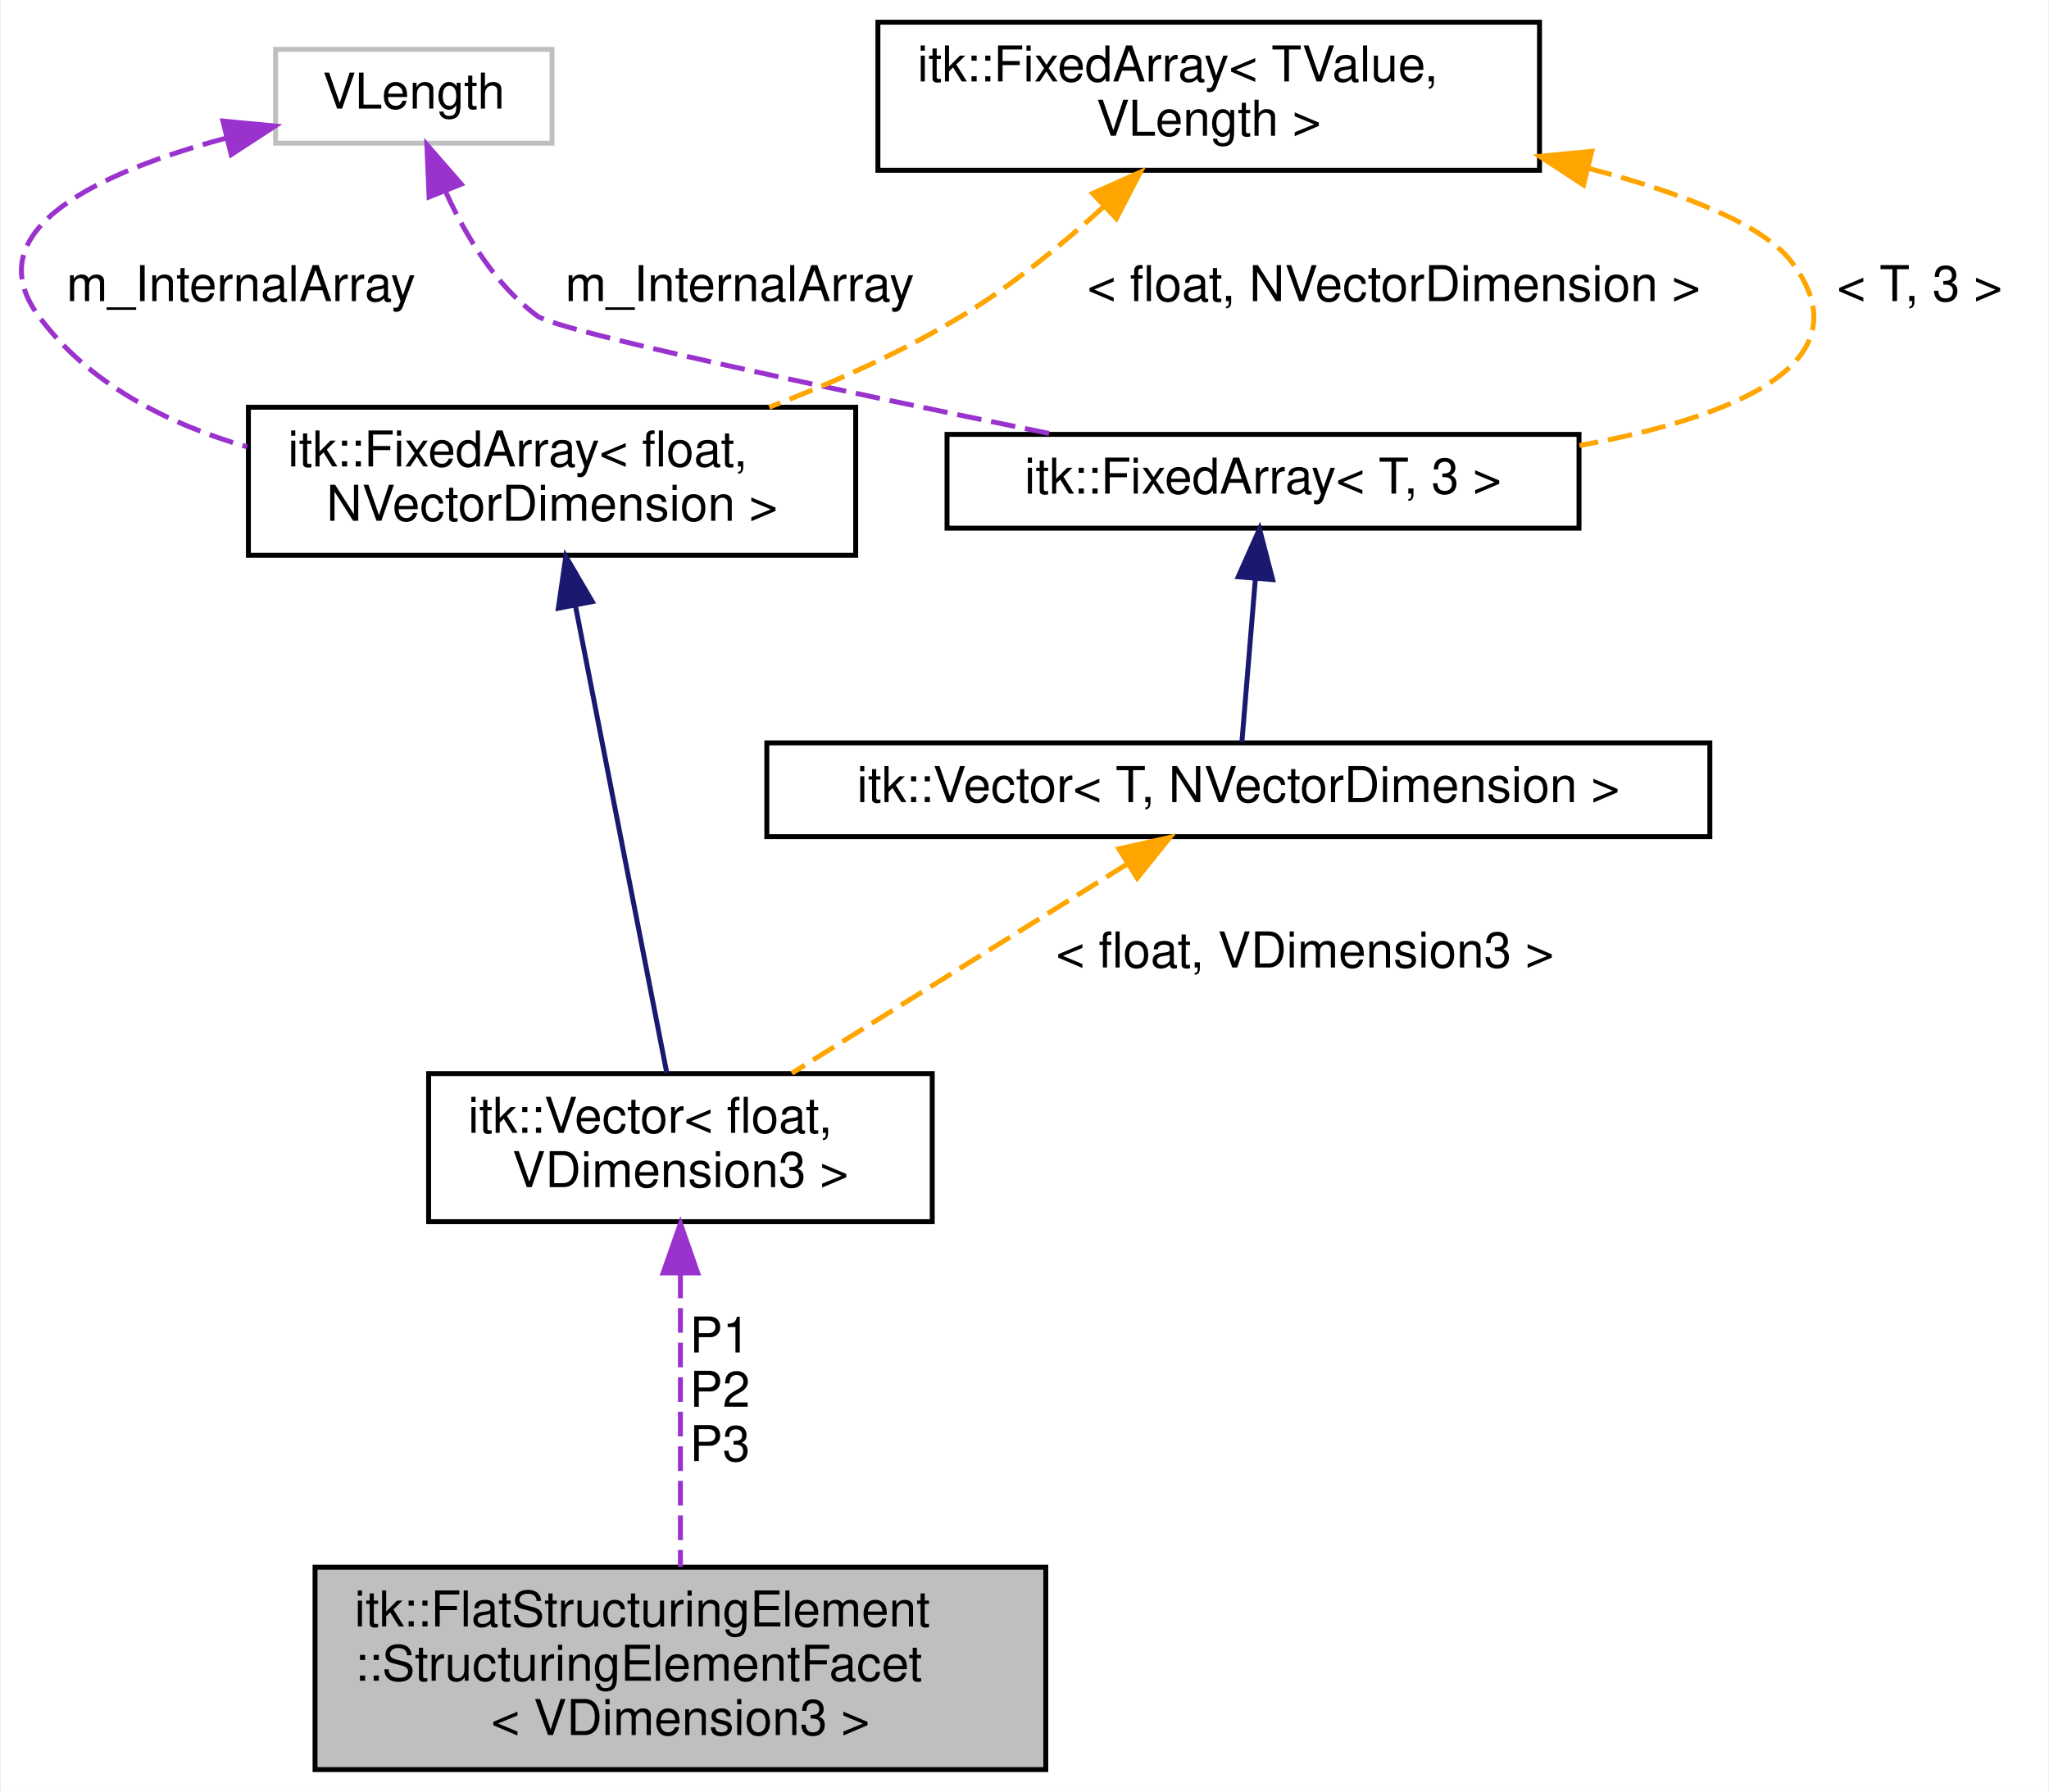
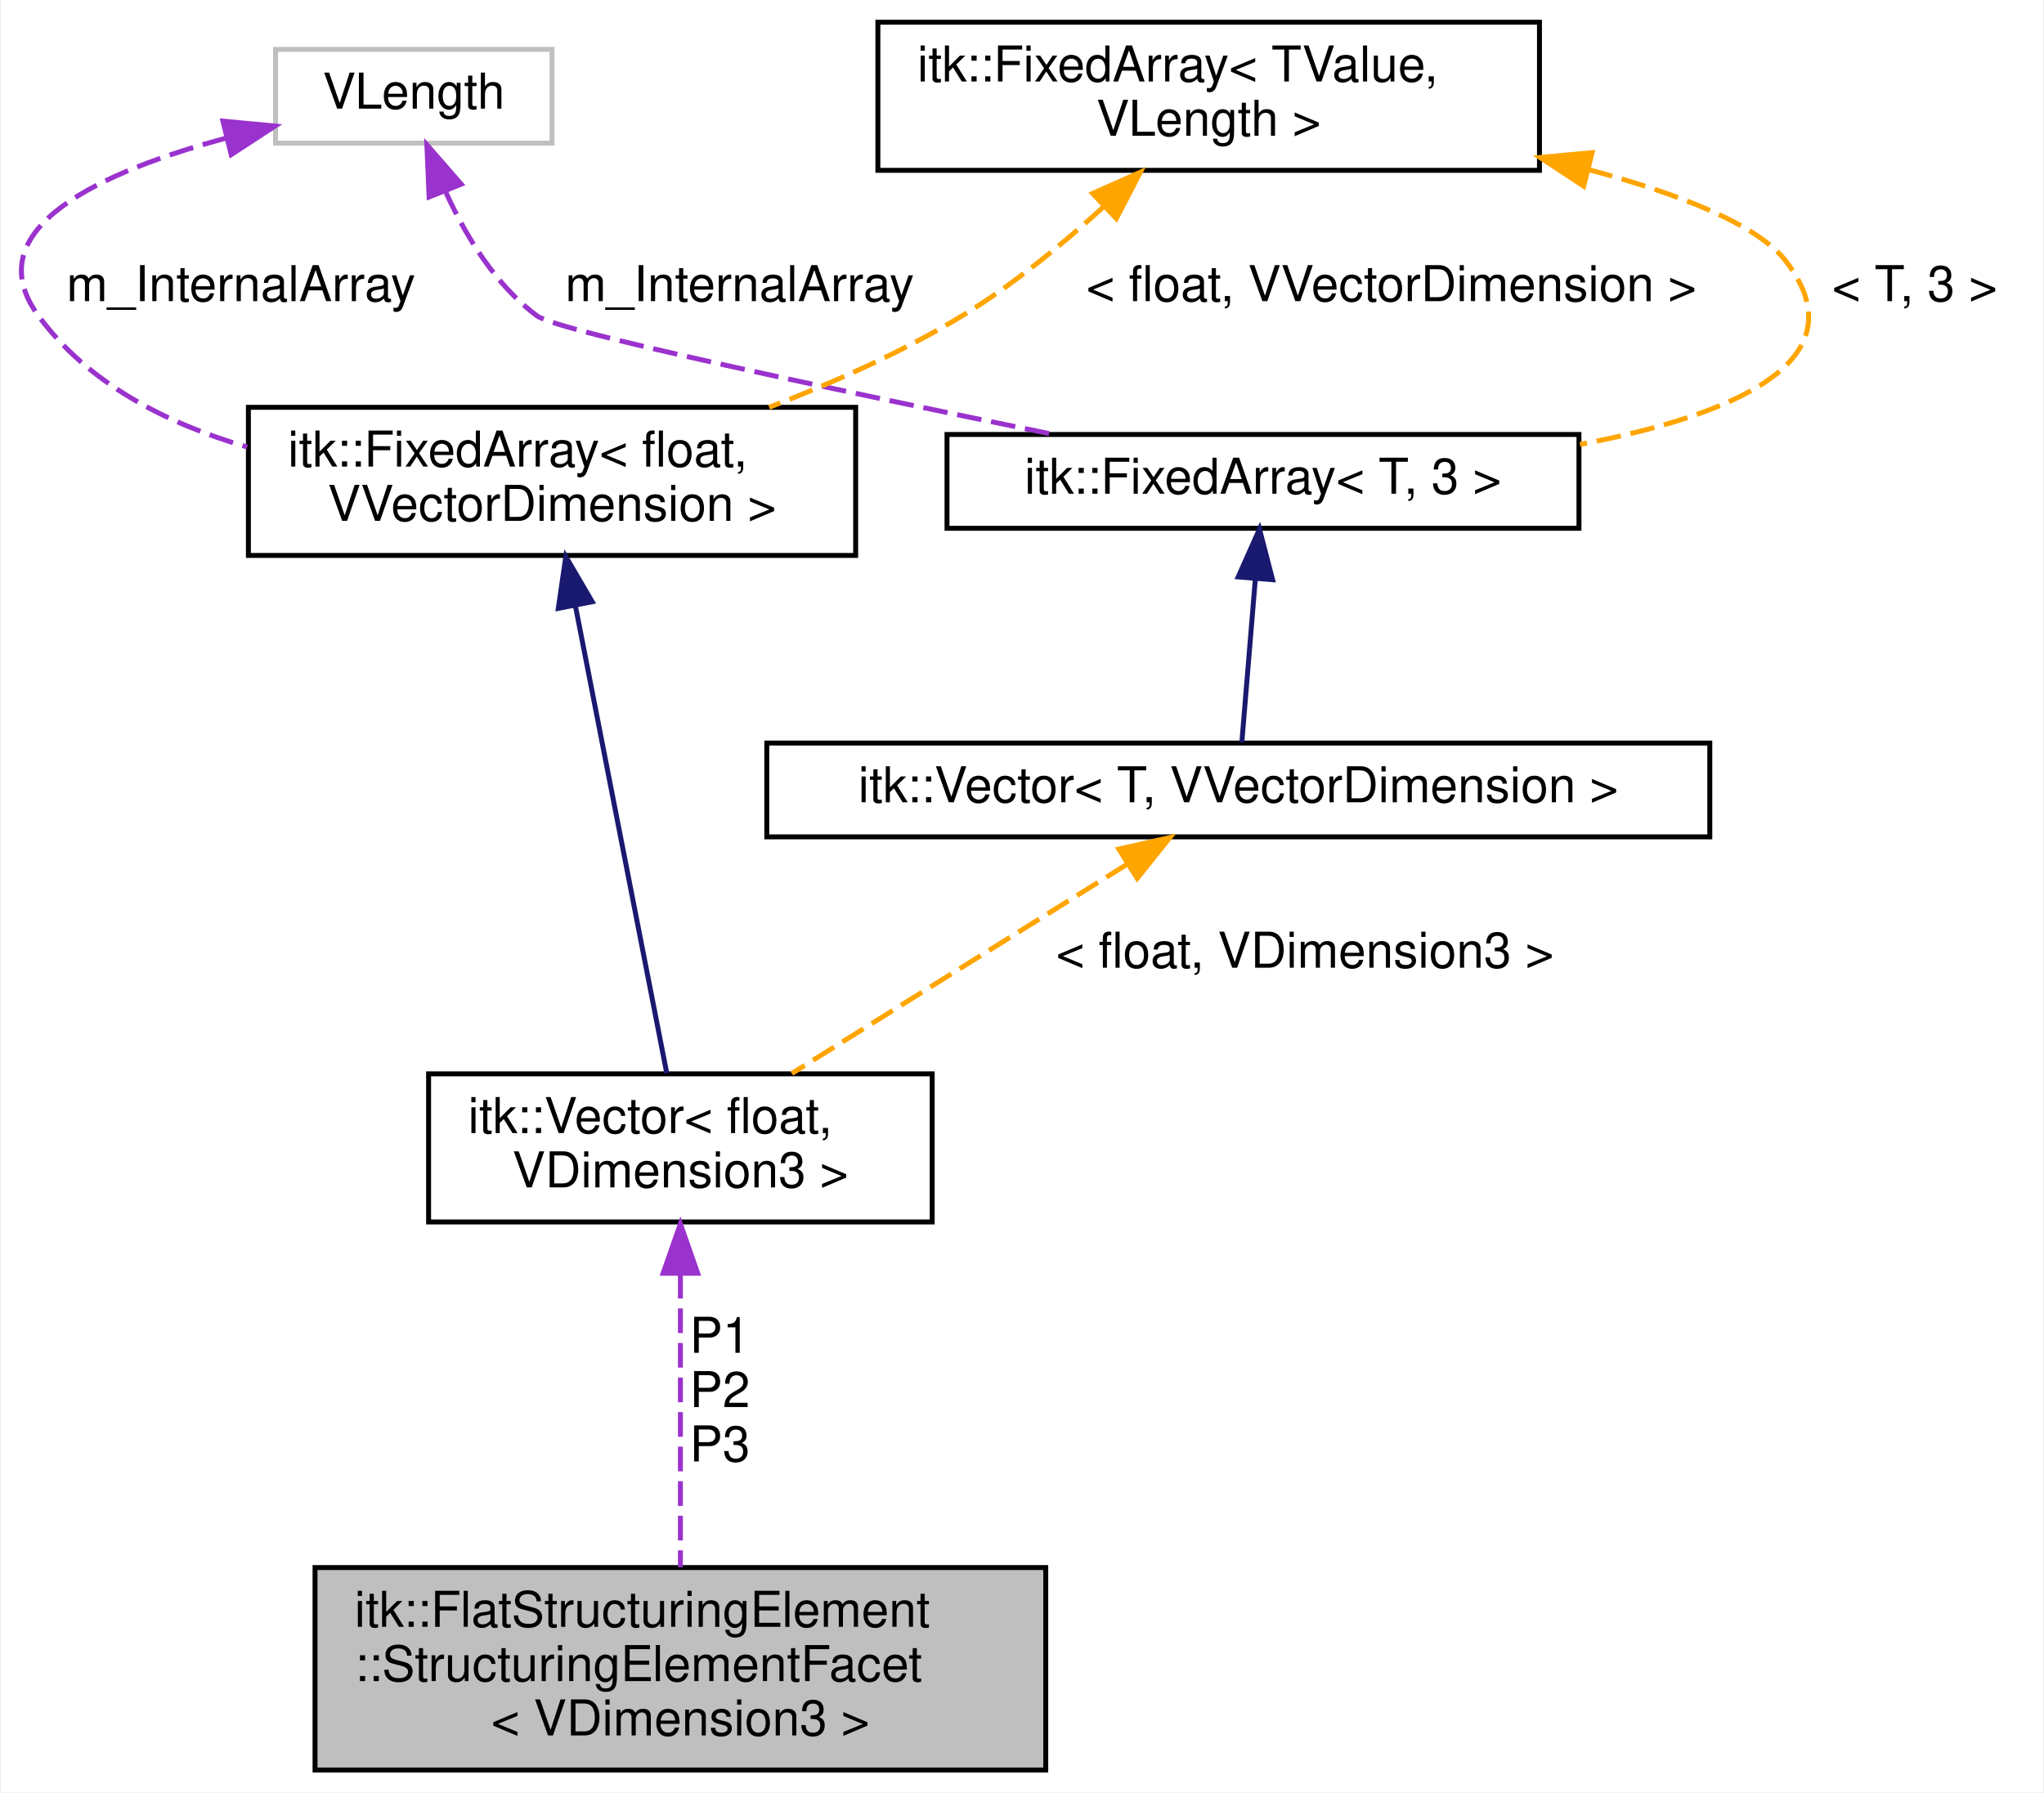
- <svg xmlns="http://www.w3.org/2000/svg" xmlns:xlink="http://www.w3.org/1999/xlink" width="415pt" height="363pt" viewBox="0.00 0.00 414.62 363.00">
+ <svg xmlns="http://www.w3.org/2000/svg" xmlns:xlink="http://www.w3.org/1999/xlink" width="414pt" height="363pt" viewBox="0.00 0.00 413.62 363.00">
  <g id="graph0" class="graph" transform="scale(1 1) rotate(0) translate(4 359)">
-     <polygon fill="white" stroke="transparent" points="-4,4 -4,-359 410.62,-359 410.62,4 -4,4" />
+     <polygon fill="white" stroke="transparent" points="-4,4 -4,-359 409.62,-359 409.62,4 -4,4" />
    <g id="node1" class="node">
      <g id="a_node1">
        <a xlink:title=" ">
          <polygon fill="#bfbfbf" stroke="black" points="59.62,-0.5 59.62,-41.5 207.62,-41.5 207.62,-0.5 59.62,-0.5" />
          <text text-anchor="start" x="67.62" y="-29.5" font-family="Helvetica,sans-Serif" font-size="10.00">itk::FlatStructuringElement</text>
          <text text-anchor="start" x="67.62" y="-18.5" font-family="Helvetica,sans-Serif" font-size="10.00">::StructuringElementFacet</text>
          <text text-anchor="middle" x="133.62" y="-7.5" font-family="Helvetica,sans-Serif" font-size="10.00">&lt; VDimension3 &gt;</text>
        </a>
      </g>
    </g>
    <g id="node2" class="node">
      <g id="a_node2">
        <a xlink:href="classitk_1_1Vector.html" target="_top" xlink:title=" ">
          <polygon fill="white" stroke="black" points="82.62,-111.5 82.62,-141.5 184.62,-141.5 184.62,-111.5 82.62,-111.5" />
          <text text-anchor="start" x="90.62" y="-129.5" font-family="Helvetica,sans-Serif" font-size="10.00">itk::Vector&lt; float,</text>
          <text text-anchor="middle" x="133.62" y="-118.5" font-family="Helvetica,sans-Serif" font-size="10.00"> VDimension3 &gt;</text>
        </a>
      </g>
    </g>
    <g id="edge1" class="edge">
      <path fill="none" stroke="#9a32cd" stroke-dasharray="5,2" d="M133.62,-100.99C133.62,-82.84 133.62,-58.42 133.62,-41.57" />
      <polygon fill="#9a32cd" stroke="#9a32cd" points="130.12,-101.11 133.62,-111.11 137.12,-101.11 130.12,-101.11" />
      <text text-anchor="middle" x="141.62" y="-85" font-family="Helvetica,sans-Serif" font-size="10.00"> P1</text>
      <text text-anchor="middle" x="141.62" y="-74" font-family="Helvetica,sans-Serif" font-size="10.00">P2</text>
      <text text-anchor="middle" x="141.62" y="-63" font-family="Helvetica,sans-Serif" font-size="10.00">P3</text>
    </g>
    <g id="node3" class="node">
      <g id="a_node3">
        <a xlink:href="classitk_1_1FixedArray.html" target="_top" xlink:title=" ">
          <polygon fill="white" stroke="black" points="46.12,-246.5 46.12,-276.5 169.12,-276.5 169.12,-246.5 46.12,-246.5" />
          <text text-anchor="start" x="54.12" y="-264.5" font-family="Helvetica,sans-Serif" font-size="10.00">itk::FixedArray&lt; float,</text>
-           <text text-anchor="middle" x="107.62" y="-253.5" font-family="Helvetica,sans-Serif" font-size="10.00"> NVectorDimension &gt;</text>
+           <text text-anchor="middle" x="107.62" y="-253.5" font-family="Helvetica,sans-Serif" font-size="10.00"> VVectorDimension &gt;</text>
        </a>
      </g>
    </g>
    <g id="edge2" class="edge">
      <path fill="none" stroke="midnightblue" d="M112.37,-236.21C117.79,-208.51 126.46,-164.16 130.86,-141.63" />
      <polygon fill="midnightblue" stroke="midnightblue" points="108.89,-235.78 110.41,-246.27 115.76,-237.12 108.89,-235.78" />
    </g>
    <g id="node4" class="node">
      <g id="a_node4">
        <a xlink:title=" ">
          <polygon fill="white" stroke="#bfbfbf" points="51.62,-330 51.62,-349 107.62,-349 107.62,-330 51.62,-330" />
          <text text-anchor="middle" x="79.62" y="-337" font-family="Helvetica,sans-Serif" font-size="10.00">VLength</text>
        </a>
      </g>
    </g>
    <g id="edge3" class="edge">
      <path fill="none" stroke="#9a32cd" stroke-dasharray="5,2" d="M41.67,-331.04C16.6,-324.32 -9.41,-312.73 3.62,-295 13.71,-281.28 29.56,-273.19 45.87,-268.47" />
      <polygon fill="#9a32cd" stroke="#9a32cd" points="40.96,-334.47 51.51,-333.47 42.64,-327.68 40.96,-334.47" />
      <text text-anchor="middle" x="44.62" y="-298" font-family="Helvetica,sans-Serif" font-size="10.00"> m_InternalArray</text>
    </g>
    <g id="node7" class="node">
      <g id="a_node7">
        <a xlink:href="classitk_1_1FixedArray.html" target="_top" xlink:title=" ">
          <polygon fill="white" stroke="black" points="187.62,-252 187.62,-271 315.62,-271 315.62,-252 187.62,-252" />
          <text text-anchor="middle" x="251.62" y="-259" font-family="Helvetica,sans-Serif" font-size="10.00">itk::FixedArray&lt; T, 3 &gt;</text>
        </a>
      </g>
    </g>
    <g id="edge7" class="edge">
      <path fill="none" stroke="#9a32cd" stroke-dasharray="5,2" d="M86.09,-320.12C90.1,-311.26 96.15,-301.23 104.62,-295 108.92,-291.85 167.34,-279.53 209.22,-271" />
      <polygon fill="#9a32cd" stroke="#9a32cd" points="82.72,-319.1 82.27,-329.68 89.23,-321.69 82.72,-319.1" />
      <text text-anchor="middle" x="145.62" y="-298" font-family="Helvetica,sans-Serif" font-size="10.00"> m_InternalArray</text>
    </g>
    <g id="node5" class="node">
      <g id="a_node5">
        <a xlink:href="classitk_1_1FixedArray.html" target="_top" xlink:title="Simulate a standard C array with copy semantics.">
          <polygon fill="white" stroke="black" points="173.62,-324.5 173.62,-354.5 307.62,-354.5 307.62,-324.5 173.62,-324.5" />
          <text text-anchor="start" x="181.62" y="-342.5" font-family="Helvetica,sans-Serif" font-size="10.00">itk::FixedArray&lt; TValue,</text>
          <text text-anchor="middle" x="240.62" y="-331.5" font-family="Helvetica,sans-Serif" font-size="10.00"> VLength &gt;</text>
        </a>
      </g>
    </g>
    <g id="edge4" class="edge">
      <path fill="none" stroke="orange" stroke-dasharray="5,2" d="M219.27,-317.05C210.85,-309.39 200.77,-301.14 190.62,-295 178.58,-287.7 164.61,-281.49 151.61,-276.51" />
      <polygon fill="orange" stroke="orange" points="217.11,-319.82 226.79,-324.13 221.91,-314.73 217.11,-319.82" />
-       <text text-anchor="middle" x="278.12" y="-298" font-family="Helvetica,sans-Serif" font-size="10.00"> &lt; float, NVectorDimension &gt;</text>
+       <text text-anchor="middle" x="277.62" y="-298" font-family="Helvetica,sans-Serif" font-size="10.00"> &lt; float, VVectorDimension &gt;</text>
    </g>
    <g id="edge8" class="edge">
-       <path fill="none" stroke="orange" stroke-dasharray="5,2" d="M317.39,-324.93C336.28,-319.98 352.79,-313.66 358.62,-306 374.36,-285.34 346.8,-274.45 315.71,-268.74" />
-       <polygon fill="orange" stroke="orange" points="316.53,-321.54 307.66,-327.33 318.2,-328.34 316.53,-321.54" />
-       <text text-anchor="middle" x="384.62" y="-298" font-family="Helvetica,sans-Serif" font-size="10.00"> &lt; T, 3 &gt;</text>
+       <path fill="none" stroke="orange" stroke-dasharray="5,2" d="M317.53,-324.66C335.93,-319.73 351.92,-313.5 357.62,-306 373.09,-285.65 346.32,-274.77 315.82,-268.98" />
+       <polygon fill="orange" stroke="orange" points="316.58,-321.29 307.73,-327.11 318.28,-328.08 316.58,-321.29" />
+       <text text-anchor="middle" x="383.62" y="-298" font-family="Helvetica,sans-Serif" font-size="10.00"> &lt; T, 3 &gt;</text>
    </g>
    <g id="node6" class="node">
      <g id="a_node6">
        <a xlink:href="classitk_1_1Vector.html" target="_top" xlink:title="A templated class holding a n-Dimensional vector.">
          <polygon fill="white" stroke="black" points="151.12,-189.5 151.12,-208.5 342.12,-208.5 342.12,-189.5 151.12,-189.5" />
-           <text text-anchor="middle" x="246.62" y="-196.5" font-family="Helvetica,sans-Serif" font-size="10.00">itk::Vector&lt; T, NVectorDimension &gt;</text>
+           <text text-anchor="middle" x="246.62" y="-196.5" font-family="Helvetica,sans-Serif" font-size="10.00">itk::Vector&lt; T, VVectorDimension &gt;</text>
        </a>
      </g>
    </g>
    <g id="edge5" class="edge">
      <path fill="none" stroke="orange" stroke-dasharray="5,2" d="M224.13,-183.97C204.42,-171.67 175.92,-153.89 156.19,-141.58" />
      <polygon fill="orange" stroke="orange" points="222.43,-187.03 232.77,-189.36 226.14,-181.09 222.43,-187.03" />
      <text text-anchor="middle" x="260.12" y="-163" font-family="Helvetica,sans-Serif" font-size="10.00"> &lt; float, VDimension3 &gt;</text>
    </g>
    <g id="edge6" class="edge">
      <path fill="none" stroke="midnightblue" d="M250.08,-241.85C249.17,-230.78 248.05,-217.27 247.34,-208.65" />
      <polygon fill="midnightblue" stroke="midnightblue" points="246.6,-242.15 250.91,-251.83 253.57,-241.58 246.6,-242.15" />
    </g>
  </g>
</svg>
